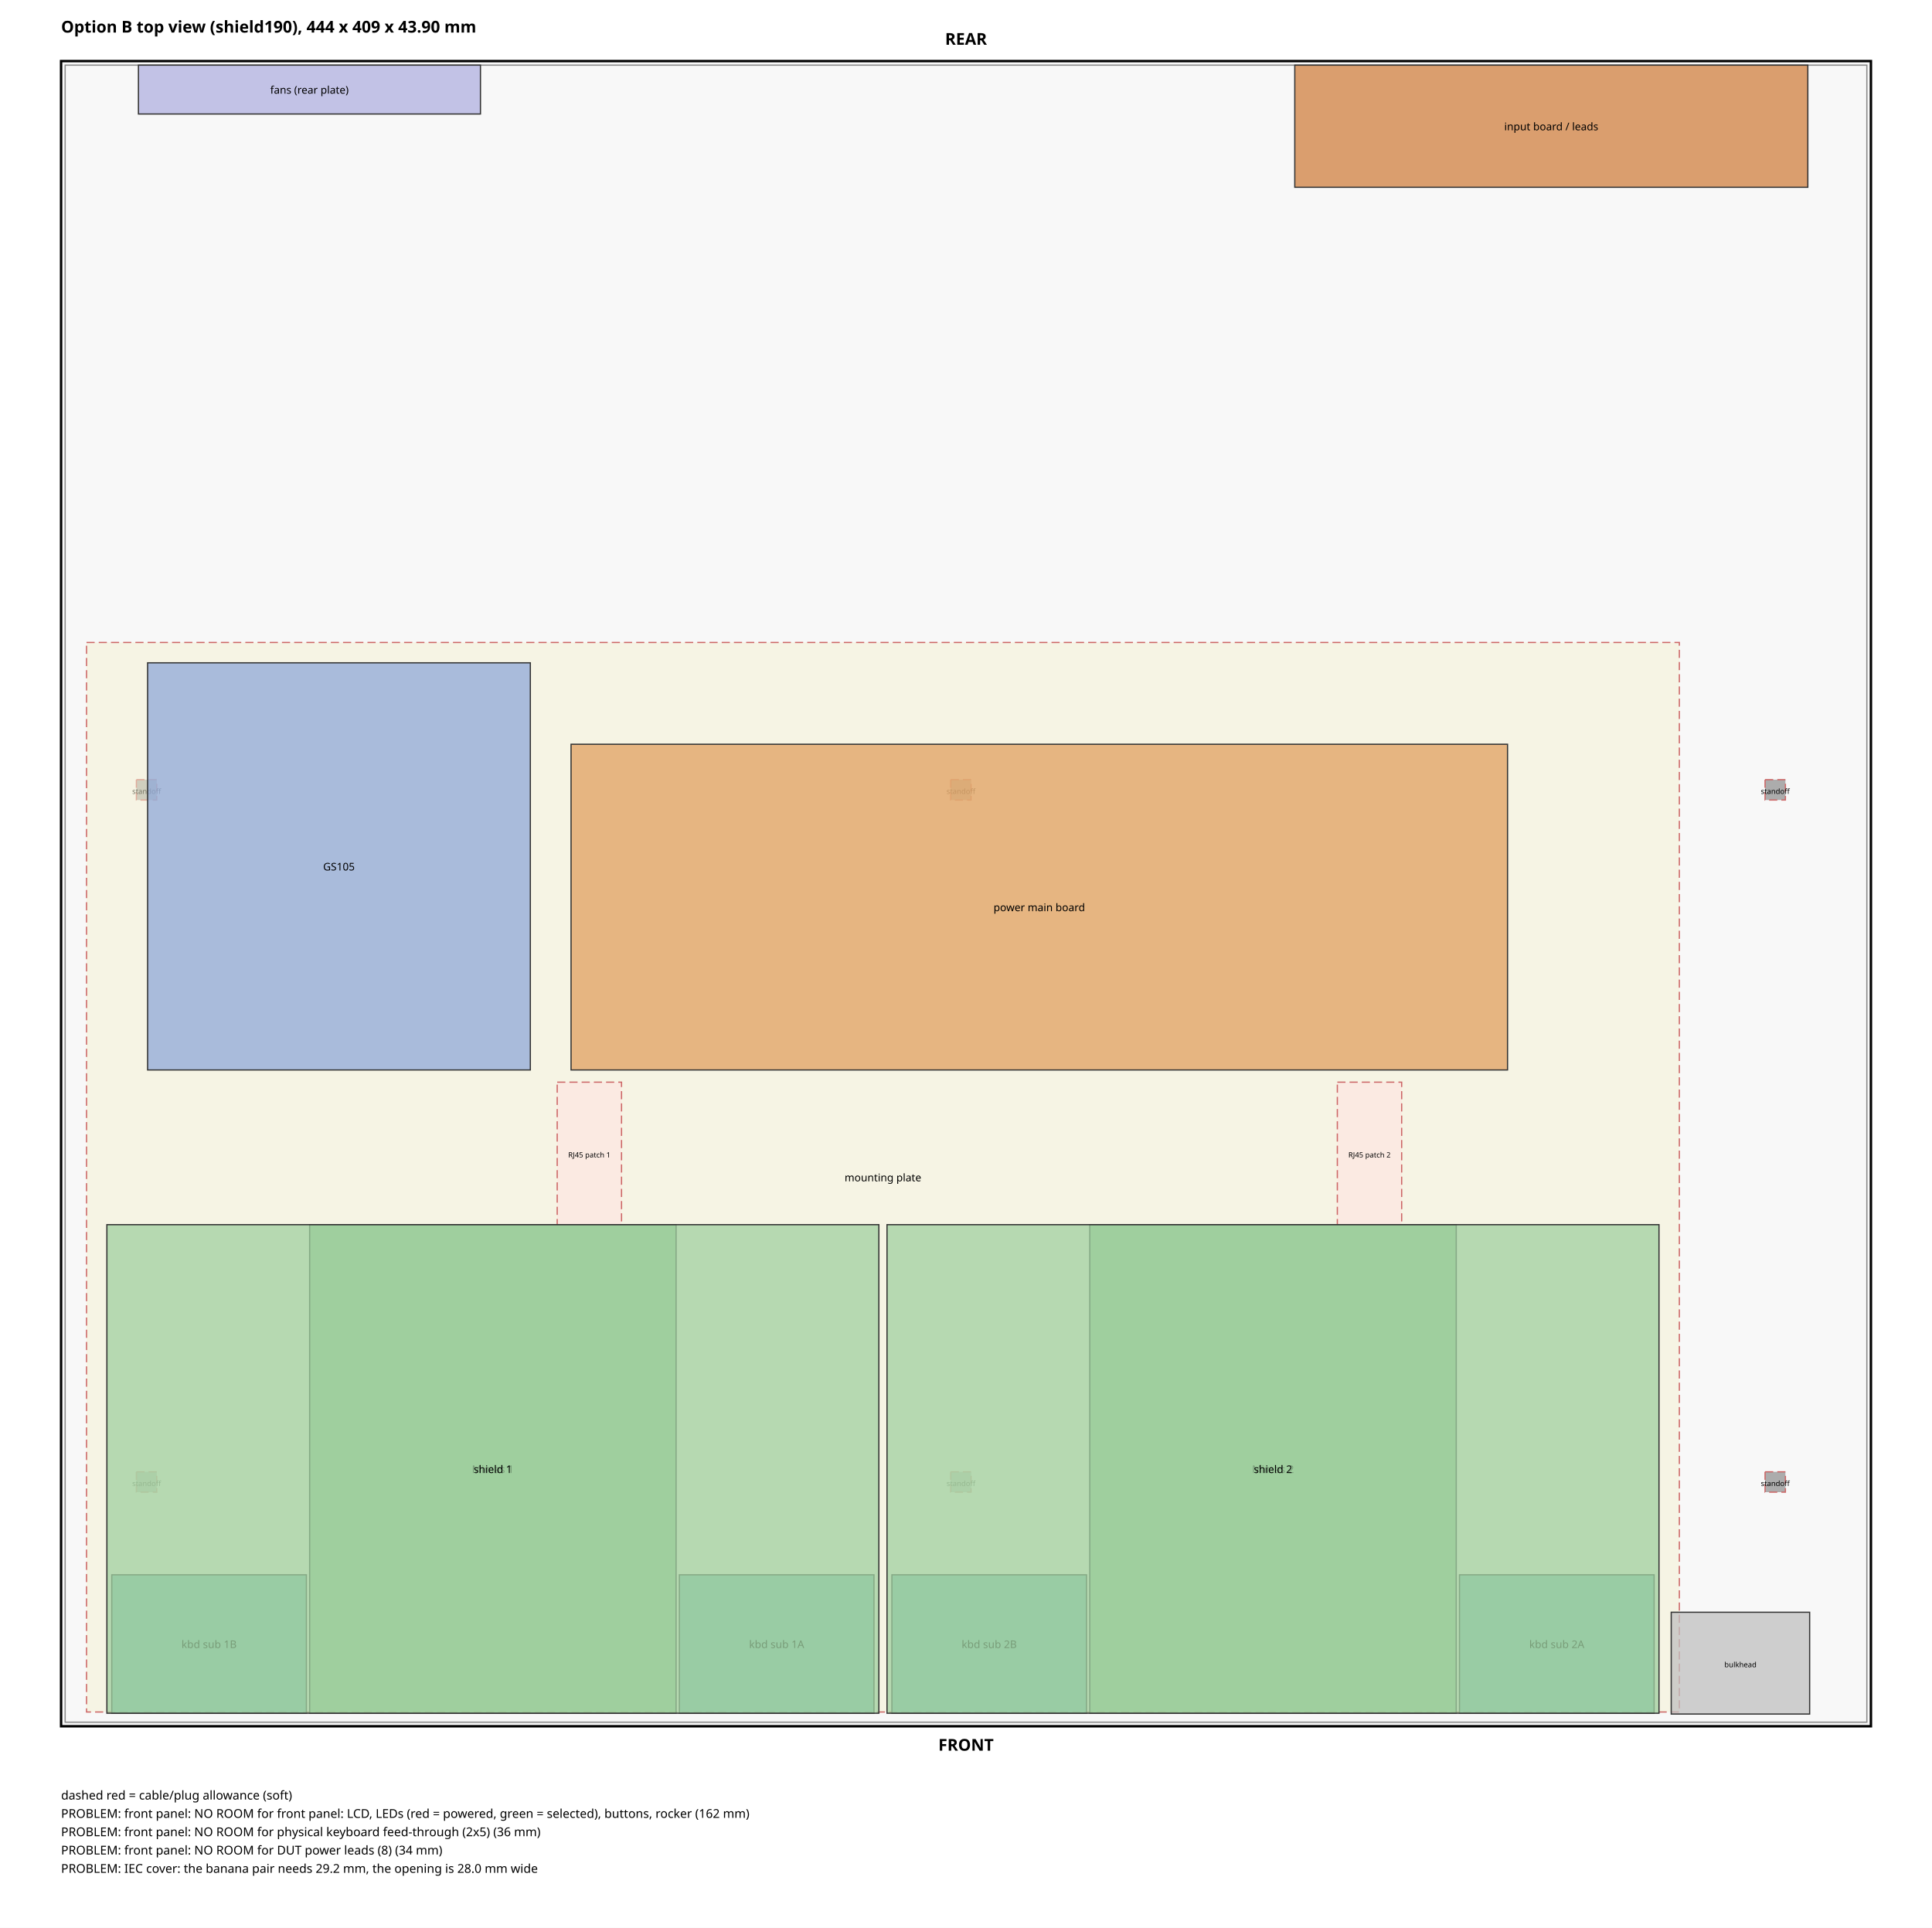
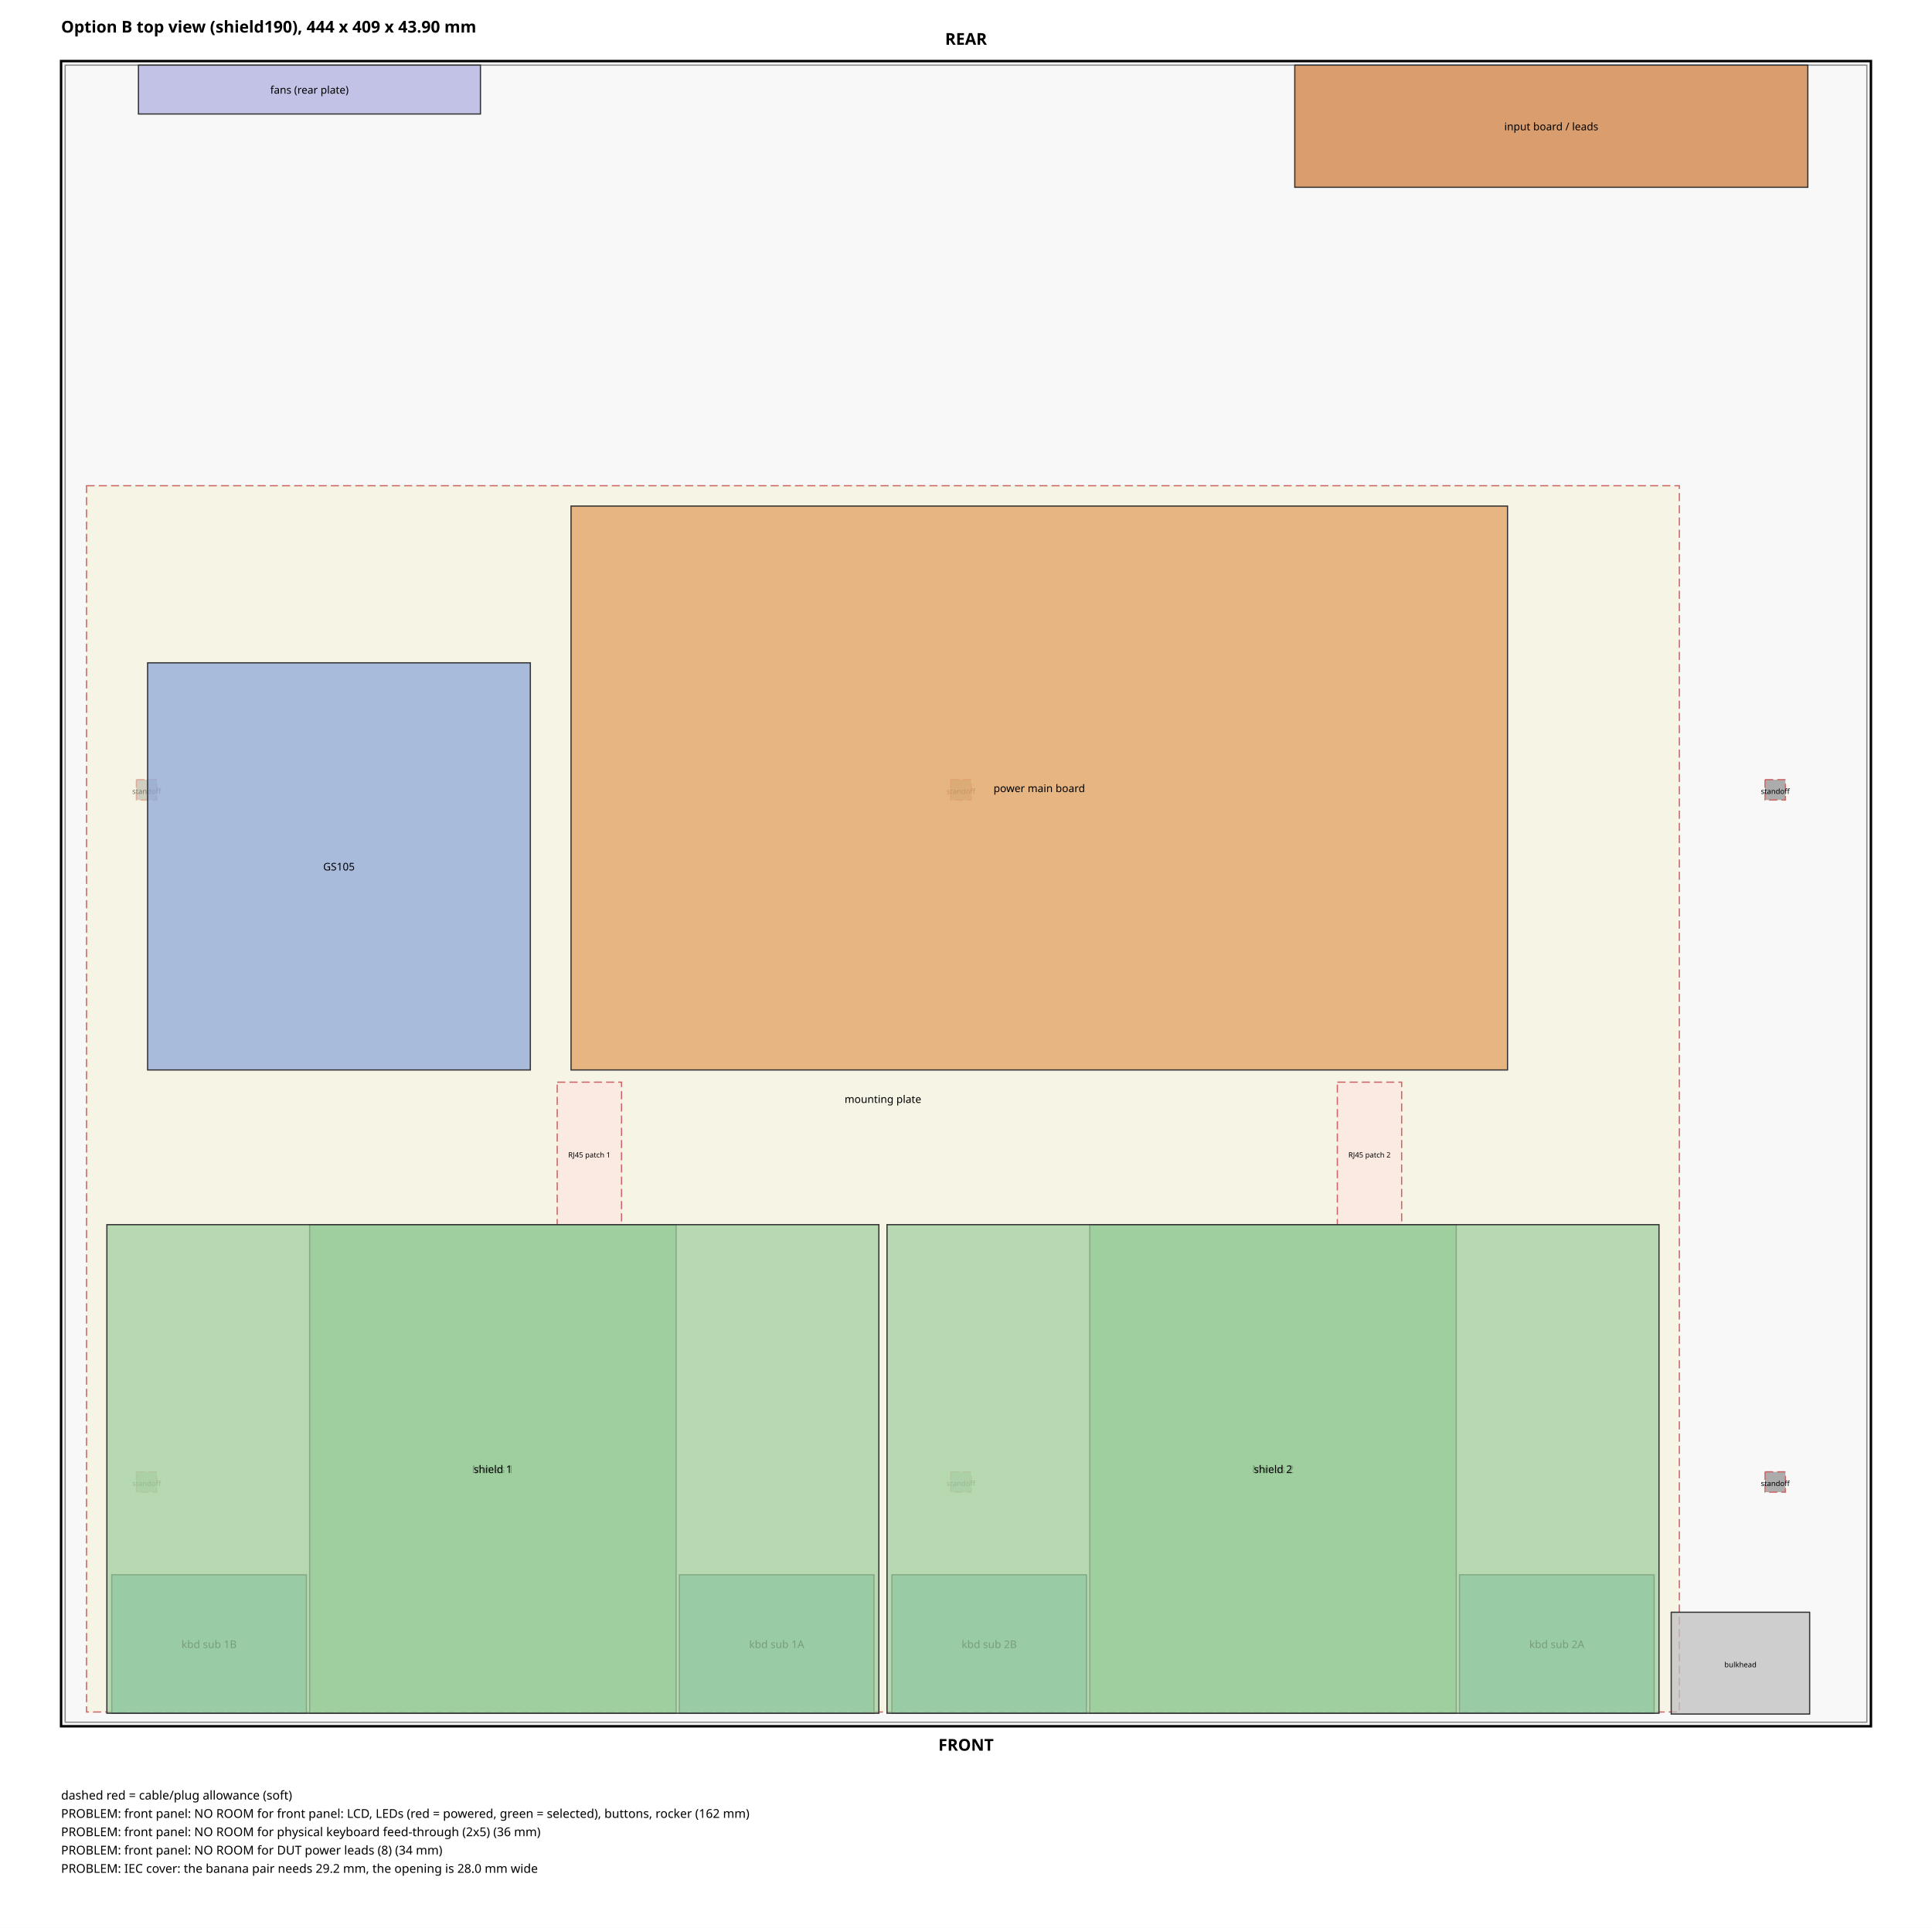
<svg xmlns="http://www.w3.org/2000/svg" width="474.500mm" height="473.500mm" viewBox="0 0 474.500 473.500" version="1.1">
  <rect x="0" y="0" width="474.5" height="473.5" style="fill:#ffffff" />
  <rect x="15" y="15" width="444.5" height="409" style="fill:#f8f8f8;fill-opacity:1.0;stroke:#000;stroke-width:0.6" />
  <rect x="16" y="16" width="442.5" height="407" style="fill:none;fill-opacity:1.0;stroke:#888;stroke-width:0.3" />
  <rect x="33.5" y="361.5" width="5" height="5" style="fill:#606060;fill-opacity:0.5;stroke:#c66;stroke-width:0.3;stroke-dasharray:2,1" />
  <text x="36" y="365" style="font-family:sans-serif;font-size:1.8px;fill:#000;text-anchor:middle;font-weight:normal">standoff</text>
  <rect x="233.5" y="361.5" width="5" height="5" style="fill:#606060;fill-opacity:0.5;stroke:#c66;stroke-width:0.3;stroke-dasharray:2,1" />
  <text x="236" y="365" style="font-family:sans-serif;font-size:1.8px;fill:#000;text-anchor:middle;font-weight:normal">standoff</text>
  <rect x="433.5" y="361.5" width="5" height="5" style="fill:#606060;fill-opacity:0.5;stroke:#c66;stroke-width:0.3;stroke-dasharray:2,1" />
  <text x="436" y="365" style="font-family:sans-serif;font-size:1.8px;fill:#000;text-anchor:middle;font-weight:normal">standoff</text>
  <rect x="33.5" y="191.5" width="5" height="5" style="fill:#606060;fill-opacity:0.5;stroke:#c66;stroke-width:0.3;stroke-dasharray:2,1" />
  <text x="36" y="195" style="font-family:sans-serif;font-size:1.8px;fill:#000;text-anchor:middle;font-weight:normal">standoff</text>
  <rect x="233.5" y="191.5" width="5" height="5" style="fill:#606060;fill-opacity:0.5;stroke:#c66;stroke-width:0.3;stroke-dasharray:2,1" />
  <text x="236" y="195" style="font-family:sans-serif;font-size:1.8px;fill:#000;text-anchor:middle;font-weight:normal">standoff</text>
  <rect x="433.5" y="191.5" width="5" height="5" style="fill:#606060;fill-opacity:0.5;stroke:#c66;stroke-width:0.3;stroke-dasharray:2,1" />
  <text x="436" y="195" style="font-family:sans-serif;font-size:1.8px;fill:#000;text-anchor:middle;font-weight:normal">standoff</text>
-   <rect x="21.25" y="157.8" width="391.2" height="262.7" style="fill:#f4f0d0;fill-opacity:0.5;stroke:#c66;stroke-width:0.3;stroke-dasharray:2,1" />
-   <text x="216.85" y="290.15" style="font-family:sans-serif;font-size:2.6px;fill:#000;text-anchor:middle;font-weight:normal">mounting plate</text>
+   <rect x="21.25" y="119.3" width="391.2" height="301.2" style="fill:#f4f0d0;fill-opacity:0.5;stroke:#c66;stroke-width:0.3;stroke-dasharray:2,1" />
+   <text x="216.85" y="270.9" style="font-family:sans-serif;font-size:2.6px;fill:#000;text-anchor:middle;font-weight:normal">mounting plate</text>
  <rect x="136.85" y="265.8" width="15.8" height="35" style="fill:#ffe0e0;fill-opacity:0.5;stroke:#c66;stroke-width:0.3;stroke-dasharray:2,1" />
  <text x="144.75" y="284.3" style="font-family:sans-serif;font-size:1.8px;fill:#000;text-anchor:middle;font-weight:normal">RJ45 patch 1</text>
  <rect x="328.45" y="265.8" width="15.8" height="35" style="fill:#ffe0e0;fill-opacity:0.5;stroke:#c66;stroke-width:0.3;stroke-dasharray:2,1" />
  <text x="336.35" y="284.3" style="font-family:sans-serif;font-size:1.8px;fill:#000;text-anchor:middle;font-weight:normal">RJ45 patch 2</text>
  <rect x="318" y="16" width="126" height="30" style="fill:#d08040;fill-opacity:0.75;stroke:#333;stroke-width:0.3" />
  <text x="381" y="32" style="font-family:sans-serif;font-size:2.6px;fill:#000;text-anchor:middle;font-weight:normal">input board / leads</text>
  <rect x="34" y="16" width="84" height="12" style="fill:#b0b0e0;fill-opacity:0.75;stroke:#333;stroke-width:0.3" />
  <text x="76" y="23" style="font-family:sans-serif;font-size:2.6px;fill:#000;text-anchor:middle;font-weight:normal">fans (rear plate)</text>
  <rect x="410.45" y="396" width="34" height="25" style="fill:#c0c0c0;fill-opacity:0.75;stroke:#333;stroke-width:0.3" />
  <text x="427.45" y="409.5" style="font-family:sans-serif;font-size:1.8px;fill:#000;text-anchor:middle;font-weight:normal">bulkhead</text>
  <rect x="76.05" y="300.8" width="90" height="120" style="fill:#7fbf7f;fill-opacity:0.75;stroke:#333;stroke-width:0.3" />
  <text x="121.05" y="361.8" style="font-family:sans-serif;font-size:2.6px;fill:#000;text-anchor:middle;font-weight:normal">Mimas 1</text>
  <rect x="166.85" y="386.8" width="47.8" height="34" style="fill:#5faf9f;fill-opacity:0.75;stroke:#333;stroke-width:0.3" />
  <text x="190.75" y="404.8" style="font-family:sans-serif;font-size:2.6px;fill:#000;text-anchor:middle;font-weight:normal">kbd sub 1A</text>
  <rect x="27.45" y="386.8" width="47.8" height="34" style="fill:#5faf9f;fill-opacity:0.75;stroke:#333;stroke-width:0.3" />
  <text x="51.35" y="404.8" style="font-family:sans-serif;font-size:2.6px;fill:#000;text-anchor:middle;font-weight:normal">kbd sub 1B</text>
  <rect x="267.65" y="300.8" width="90" height="120" style="fill:#7fbf7f;fill-opacity:0.75;stroke:#333;stroke-width:0.3" />
  <text x="312.65" y="361.8" style="font-family:sans-serif;font-size:2.6px;fill:#000;text-anchor:middle;font-weight:normal">Mimas 2</text>
  <rect x="358.45" y="386.8" width="47.8" height="34" style="fill:#5faf9f;fill-opacity:0.75;stroke:#333;stroke-width:0.3" />
  <text x="382.35" y="404.8" style="font-family:sans-serif;font-size:2.6px;fill:#000;text-anchor:middle;font-weight:normal">kbd sub 2A</text>
  <rect x="219.05" y="386.8" width="47.8" height="34" style="fill:#5faf9f;fill-opacity:0.75;stroke:#333;stroke-width:0.3" />
  <text x="242.95" y="404.8" style="font-family:sans-serif;font-size:2.6px;fill:#000;text-anchor:middle;font-weight:normal">kbd sub 2B</text>
  <rect x="36.25" y="162.8" width="94" height="100" style="fill:#8fa8d8;fill-opacity:0.75;stroke:#333;stroke-width:0.3" />
  <text x="83.25" y="213.8" style="font-family:sans-serif;font-size:2.6px;fill:#000;text-anchor:middle;font-weight:normal">GS105</text>
-   <rect x="140.25" y="182.8" width="230" height="80" style="fill:#e0a060;fill-opacity:0.75;stroke:#333;stroke-width:0.3" />
-   <text x="255.25" y="223.8" style="font-family:sans-serif;font-size:2.6px;fill:#000;text-anchor:middle;font-weight:normal">power main board</text>
+   <rect x="140.25" y="124.3" width="230" height="138.5" style="fill:#e0a060;fill-opacity:0.75;stroke:#333;stroke-width:0.3" />
+   <text x="255.25" y="194.55" style="font-family:sans-serif;font-size:2.6px;fill:#000;text-anchor:middle;font-weight:normal">power main board</text>
  <rect x="26.25" y="300.8" width="189.6" height="120" style="fill:#a0d0a0;fill-opacity:0.75;stroke:#333;stroke-width:0.3" />
  <text x="121.05" y="361.8" style="font-family:sans-serif;font-size:2.6px;fill:#000;text-anchor:middle;font-weight:normal">shield 1</text>
  <rect x="217.85" y="300.8" width="189.6" height="120" style="fill:#a0d0a0;fill-opacity:0.75;stroke:#333;stroke-width:0.3" />
  <text x="312.65" y="361.8" style="font-family:sans-serif;font-size:2.6px;fill:#000;text-anchor:middle;font-weight:normal">shield 2</text>
  <text x="237.25" y="430" style="font-family:sans-serif;font-size:4px;fill:#000;text-anchor:middle;font-weight:bold">FRONT</text>
  <text x="237.25" y="11" style="font-family:sans-serif;font-size:4px;fill:#000;text-anchor:middle;font-weight:bold">REAR</text>
  <text x="15" y="8" style="font-family:sans-serif;font-size:4px;fill:#000;text-anchor:start;font-weight:bold">Option B top view (shield190), 444 x 409 x 43.90 mm</text>
  <text x="15" y="442" style="font-family:sans-serif;font-size:3px;fill:#000;text-anchor:start;font-weight:normal">dashed red = cable/plug allowance (soft)</text>
  <text x="15" y="446.5" style="font-family:sans-serif;font-size:3px;fill:#000;text-anchor:start;font-weight:normal">PROBLEM: front panel: NO ROOM for front panel: LCD, LEDs (red = powered, green = selected), buttons, rocker (162 mm)</text>
  <text x="15" y="451" style="font-family:sans-serif;font-size:3px;fill:#000;text-anchor:start;font-weight:normal">PROBLEM: front panel: NO ROOM for physical keyboard feed-through (2x5) (36 mm)</text>
  <text x="15" y="455.5" style="font-family:sans-serif;font-size:3px;fill:#000;text-anchor:start;font-weight:normal">PROBLEM: front panel: NO ROOM for DUT power leads (8) (34 mm)</text>
  <text x="15" y="460" style="font-family:sans-serif;font-size:3px;fill:#000;text-anchor:start;font-weight:normal">PROBLEM: IEC cover: the banana pair needs 29.2 mm, the opening is 28.0 mm wide</text>
</svg>
